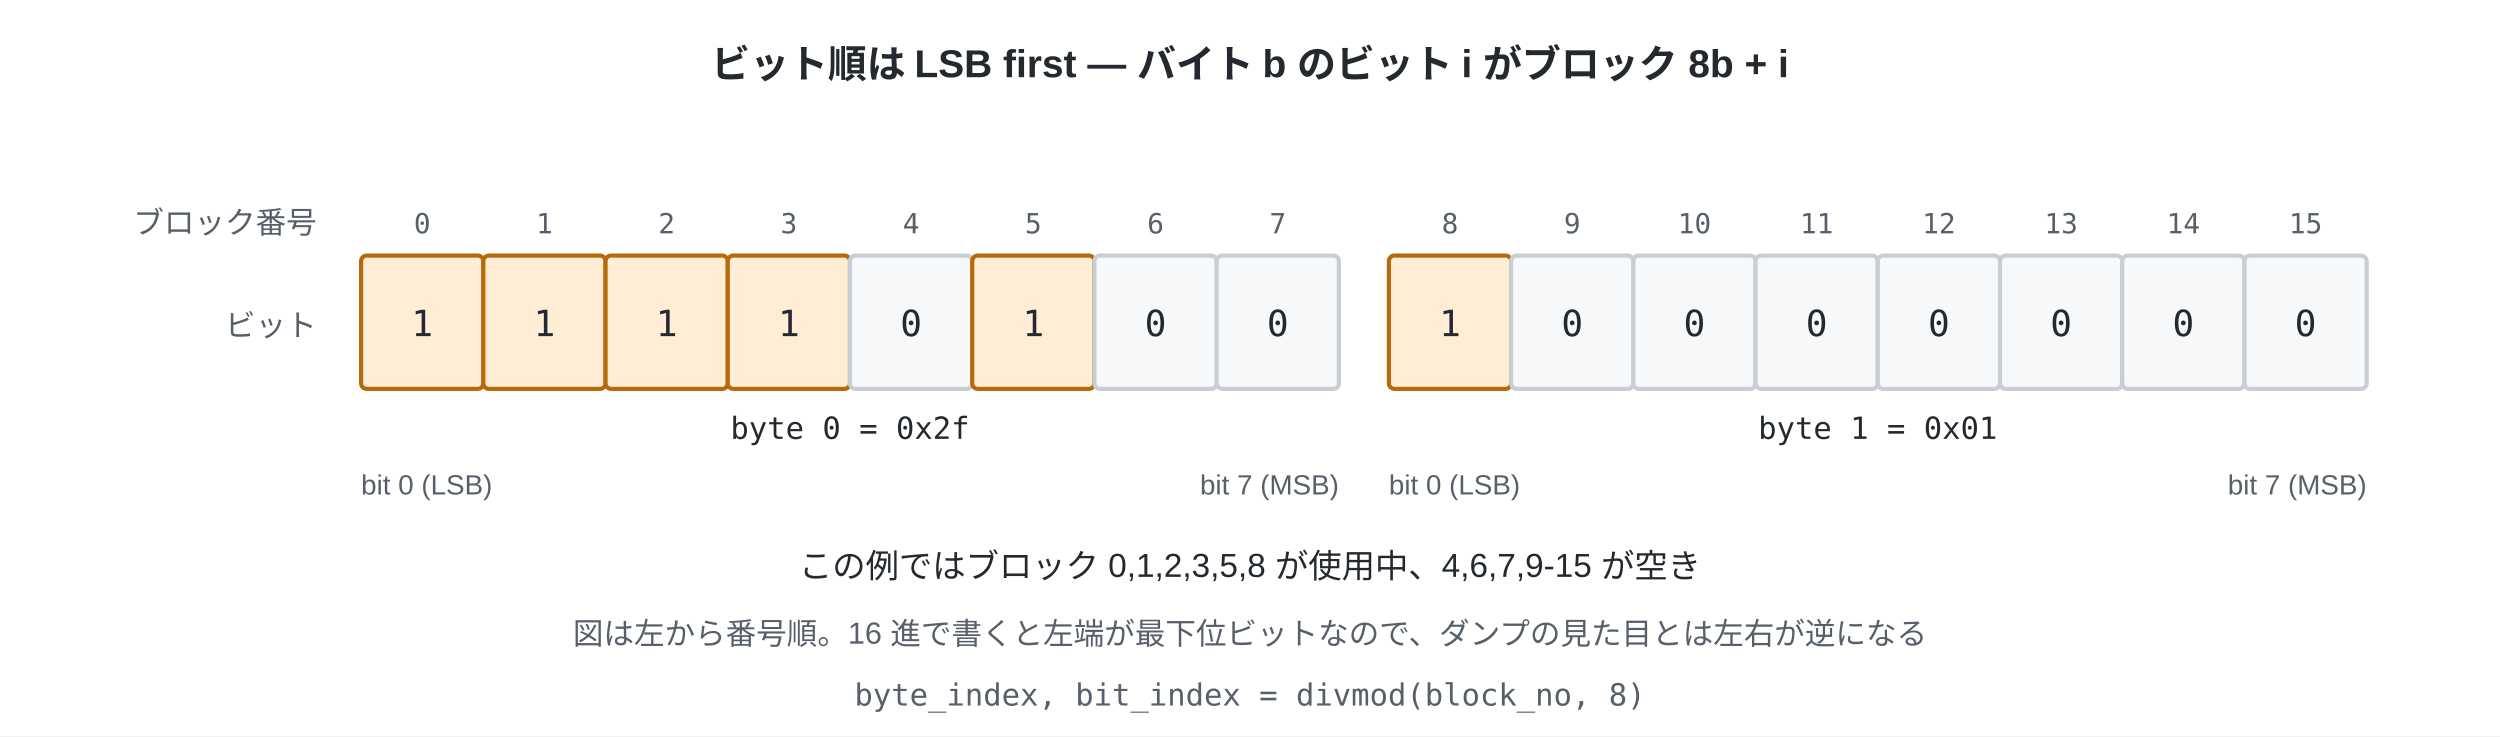
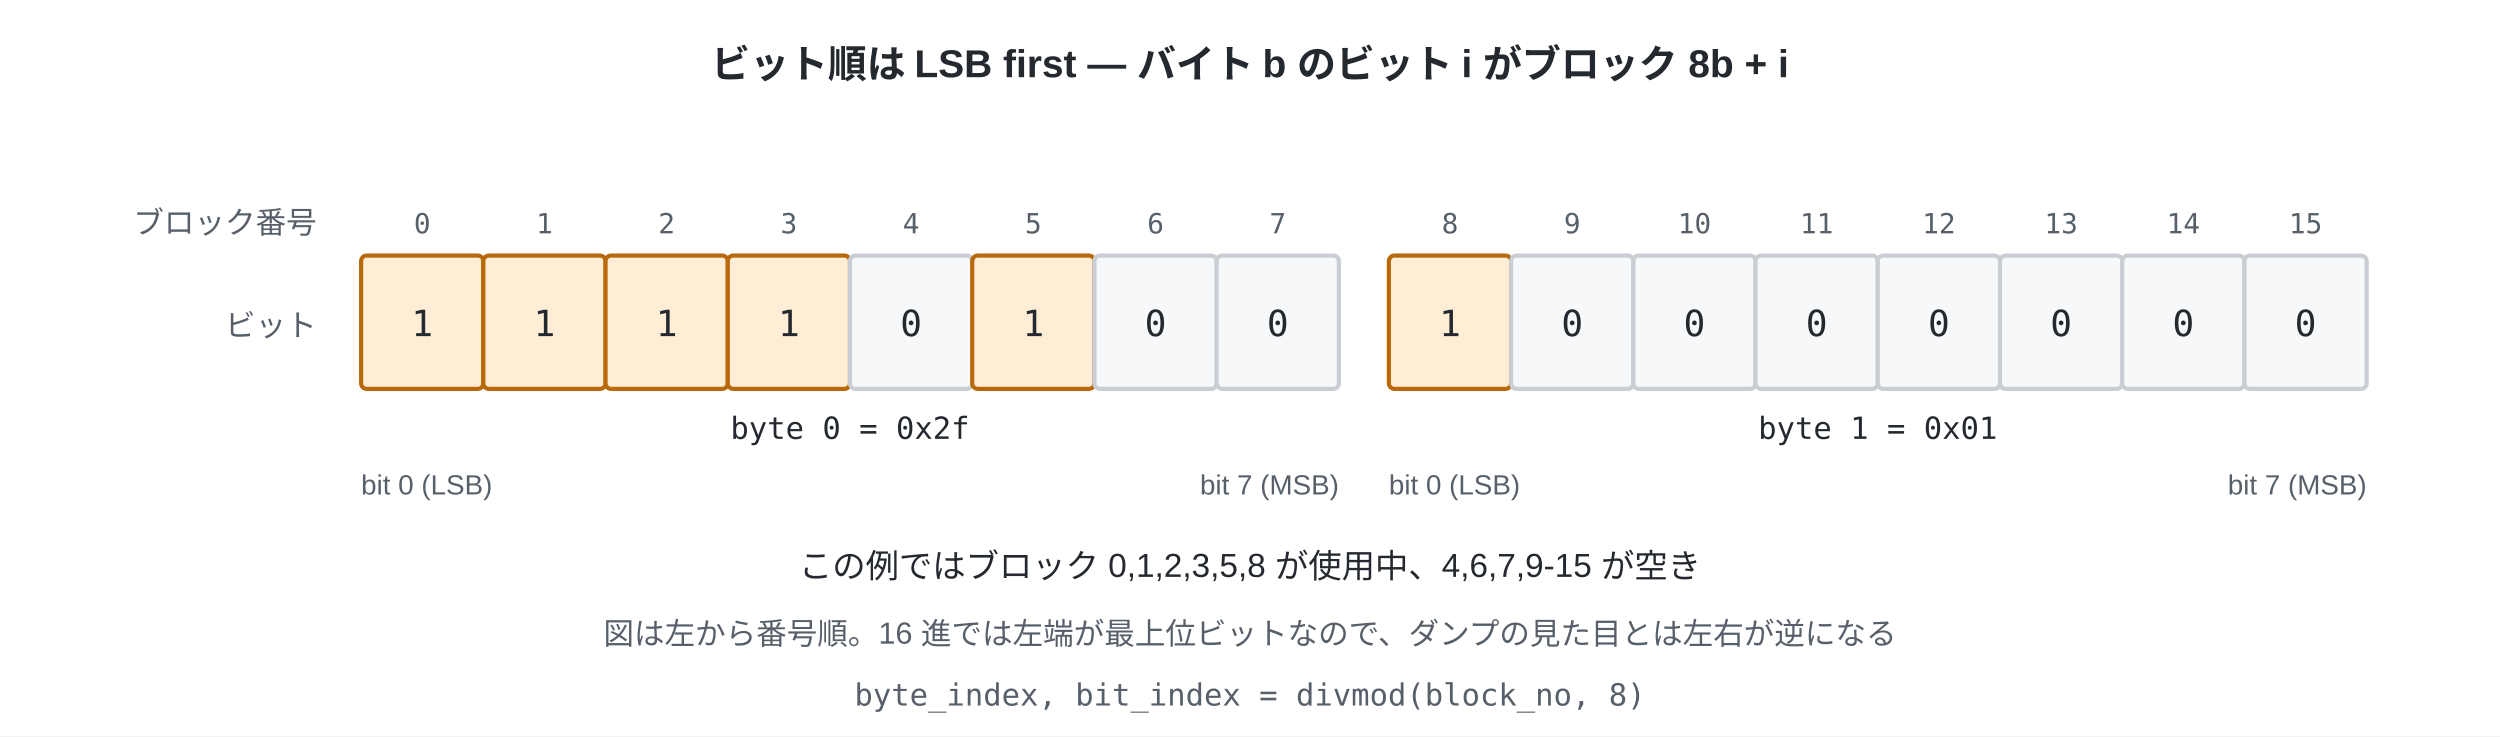
<svg xmlns="http://www.w3.org/2000/svg" width="900" height="265" viewBox="0 0 900 265" role="img" font-family="Helvetica Neue, Arial, Hiragino Sans, Noto Sans JP, sans-serif">
  <rect x="0" y="0" width="900" height="265" fill="#ffffff" />
  <defs>
    <marker id="a" viewBox="0 0 10 10" refX="9" refY="5" markerWidth="7" markerHeight="7" orient="auto-start-reverse">
      <path d="M 0 0 L 10 5 L 0 10 z" fill="#57606a" />
    </marker>
  </defs>
  <text x="450.0" y="28" font-size="14" fill="#24292f" text-anchor="middle" font-family="Helvetica Neue, Arial, Hiragino Sans, Noto Sans JP, sans-serif" font-weight="bold">ビット順は LSB first — バイト b のビット i がブロック 8b + i</text>
  <rect x="130" y="92" width="44" height="48" rx="2" fill="#ffedd5" stroke="#b8690b" stroke-width="1.5" />
  <text x="152.0" y="121.0" font-size="13" fill="#24292f" text-anchor="middle" font-family="SFMono-Regular, Menlo, Consolas, monospace" font-weight="normal">1</text>
  <text x="152.0" y="84" font-size="10" fill="#57606a" text-anchor="middle" font-family="SFMono-Regular, Menlo, Consolas, monospace" font-weight="normal">0</text>
  <rect x="174" y="92" width="44" height="48" rx="2" fill="#ffedd5" stroke="#b8690b" stroke-width="1.5" />
  <text x="196.0" y="121.0" font-size="13" fill="#24292f" text-anchor="middle" font-family="SFMono-Regular, Menlo, Consolas, monospace" font-weight="normal">1</text>
  <text x="196.0" y="84" font-size="10" fill="#57606a" text-anchor="middle" font-family="SFMono-Regular, Menlo, Consolas, monospace" font-weight="normal">1</text>
  <rect x="218" y="92" width="44" height="48" rx="2" fill="#ffedd5" stroke="#b8690b" stroke-width="1.5" />
  <text x="240.0" y="121.0" font-size="13" fill="#24292f" text-anchor="middle" font-family="SFMono-Regular, Menlo, Consolas, monospace" font-weight="normal">1</text>
  <text x="240.0" y="84" font-size="10" fill="#57606a" text-anchor="middle" font-family="SFMono-Regular, Menlo, Consolas, monospace" font-weight="normal">2</text>
  <rect x="262" y="92" width="44" height="48" rx="2" fill="#ffedd5" stroke="#b8690b" stroke-width="1.5" />
  <text x="284.0" y="121.0" font-size="13" fill="#24292f" text-anchor="middle" font-family="SFMono-Regular, Menlo, Consolas, monospace" font-weight="normal">1</text>
  <text x="284.0" y="84" font-size="10" fill="#57606a" text-anchor="middle" font-family="SFMono-Regular, Menlo, Consolas, monospace" font-weight="normal">3</text>
  <rect x="306" y="92" width="44" height="48" rx="2" fill="#f6f8fa" stroke="#c9ced4" stroke-width="1.5" />
  <text x="328.0" y="121.0" font-size="13" fill="#24292f" text-anchor="middle" font-family="SFMono-Regular, Menlo, Consolas, monospace" font-weight="normal">0</text>
  <text x="328.0" y="84" font-size="10" fill="#57606a" text-anchor="middle" font-family="SFMono-Regular, Menlo, Consolas, monospace" font-weight="normal">4</text>
  <rect x="350" y="92" width="44" height="48" rx="2" fill="#ffedd5" stroke="#b8690b" stroke-width="1.5" />
  <text x="372.0" y="121.0" font-size="13" fill="#24292f" text-anchor="middle" font-family="SFMono-Regular, Menlo, Consolas, monospace" font-weight="normal">1</text>
  <text x="372.0" y="84" font-size="10" fill="#57606a" text-anchor="middle" font-family="SFMono-Regular, Menlo, Consolas, monospace" font-weight="normal">5</text>
  <rect x="394" y="92" width="44" height="48" rx="2" fill="#f6f8fa" stroke="#c9ced4" stroke-width="1.5" />
  <text x="416.0" y="121.0" font-size="13" fill="#24292f" text-anchor="middle" font-family="SFMono-Regular, Menlo, Consolas, monospace" font-weight="normal">0</text>
  <text x="416.0" y="84" font-size="10" fill="#57606a" text-anchor="middle" font-family="SFMono-Regular, Menlo, Consolas, monospace" font-weight="normal">6</text>
  <rect x="438" y="92" width="44" height="48" rx="2" fill="#f6f8fa" stroke="#c9ced4" stroke-width="1.5" />
  <text x="460.0" y="121.0" font-size="13" fill="#24292f" text-anchor="middle" font-family="SFMono-Regular, Menlo, Consolas, monospace" font-weight="normal">0</text>
  <text x="460.0" y="84" font-size="10" fill="#57606a" text-anchor="middle" font-family="SFMono-Regular, Menlo, Consolas, monospace" font-weight="normal">7</text>
  <text x="306" y="158" font-size="11" fill="#24292f" text-anchor="middle" font-family="SFMono-Regular, Menlo, Consolas, monospace" font-weight="normal">byte 0 = 0x2f</text>
  <rect x="500" y="92" width="44" height="48" rx="2" fill="#ffedd5" stroke="#b8690b" stroke-width="1.5" />
  <text x="522.0" y="121.0" font-size="13" fill="#24292f" text-anchor="middle" font-family="SFMono-Regular, Menlo, Consolas, monospace" font-weight="normal">1</text>
  <text x="522.0" y="84" font-size="10" fill="#57606a" text-anchor="middle" font-family="SFMono-Regular, Menlo, Consolas, monospace" font-weight="normal">8</text>
  <rect x="544" y="92" width="44" height="48" rx="2" fill="#f6f8fa" stroke="#c9ced4" stroke-width="1.5" />
  <text x="566.0" y="121.0" font-size="13" fill="#24292f" text-anchor="middle" font-family="SFMono-Regular, Menlo, Consolas, monospace" font-weight="normal">0</text>
  <text x="566.0" y="84" font-size="10" fill="#57606a" text-anchor="middle" font-family="SFMono-Regular, Menlo, Consolas, monospace" font-weight="normal">9</text>
  <rect x="588" y="92" width="44" height="48" rx="2" fill="#f6f8fa" stroke="#c9ced4" stroke-width="1.5" />
  <text x="610.0" y="121.0" font-size="13" fill="#24292f" text-anchor="middle" font-family="SFMono-Regular, Menlo, Consolas, monospace" font-weight="normal">0</text>
  <text x="610.0" y="84" font-size="10" fill="#57606a" text-anchor="middle" font-family="SFMono-Regular, Menlo, Consolas, monospace" font-weight="normal">10</text>
  <rect x="632" y="92" width="44" height="48" rx="2" fill="#f6f8fa" stroke="#c9ced4" stroke-width="1.5" />
  <text x="654.0" y="121.0" font-size="13" fill="#24292f" text-anchor="middle" font-family="SFMono-Regular, Menlo, Consolas, monospace" font-weight="normal">0</text>
  <text x="654.0" y="84" font-size="10" fill="#57606a" text-anchor="middle" font-family="SFMono-Regular, Menlo, Consolas, monospace" font-weight="normal">11</text>
  <rect x="676" y="92" width="44" height="48" rx="2" fill="#f6f8fa" stroke="#c9ced4" stroke-width="1.5" />
  <text x="698.0" y="121.0" font-size="13" fill="#24292f" text-anchor="middle" font-family="SFMono-Regular, Menlo, Consolas, monospace" font-weight="normal">0</text>
  <text x="698.0" y="84" font-size="10" fill="#57606a" text-anchor="middle" font-family="SFMono-Regular, Menlo, Consolas, monospace" font-weight="normal">12</text>
  <rect x="720" y="92" width="44" height="48" rx="2" fill="#f6f8fa" stroke="#c9ced4" stroke-width="1.5" />
  <text x="742.0" y="121.0" font-size="13" fill="#24292f" text-anchor="middle" font-family="SFMono-Regular, Menlo, Consolas, monospace" font-weight="normal">0</text>
  <text x="742.0" y="84" font-size="10" fill="#57606a" text-anchor="middle" font-family="SFMono-Regular, Menlo, Consolas, monospace" font-weight="normal">13</text>
  <rect x="764" y="92" width="44" height="48" rx="2" fill="#f6f8fa" stroke="#c9ced4" stroke-width="1.5" />
  <text x="786.0" y="121.0" font-size="13" fill="#24292f" text-anchor="middle" font-family="SFMono-Regular, Menlo, Consolas, monospace" font-weight="normal">0</text>
  <text x="786.0" y="84" font-size="10" fill="#57606a" text-anchor="middle" font-family="SFMono-Regular, Menlo, Consolas, monospace" font-weight="normal">14</text>
  <rect x="808" y="92" width="44" height="48" rx="2" fill="#f6f8fa" stroke="#c9ced4" stroke-width="1.5" />
  <text x="830.0" y="121.0" font-size="13" fill="#24292f" text-anchor="middle" font-family="SFMono-Regular, Menlo, Consolas, monospace" font-weight="normal">0</text>
  <text x="830.0" y="84" font-size="10" fill="#57606a" text-anchor="middle" font-family="SFMono-Regular, Menlo, Consolas, monospace" font-weight="normal">15</text>
  <text x="676" y="158" font-size="11" fill="#24292f" text-anchor="middle" font-family="SFMono-Regular, Menlo, Consolas, monospace" font-weight="normal">byte 1 = 0x01</text>
  <text x="130" y="178" font-size="10" fill="#57606a" text-anchor="start" font-family="Helvetica Neue, Arial, Hiragino Sans, Noto Sans JP, sans-serif" font-weight="normal">bit 0 (LSB)</text>
  <text x="482" y="178" font-size="10" fill="#57606a" text-anchor="end" font-family="Helvetica Neue, Arial, Hiragino Sans, Noto Sans JP, sans-serif" font-weight="normal">bit 7 (MSB)</text>
  <text x="500" y="178" font-size="10" fill="#57606a" text-anchor="start" font-family="Helvetica Neue, Arial, Hiragino Sans, Noto Sans JP, sans-serif" font-weight="normal">bit 0 (LSB)</text>
  <text x="852" y="178" font-size="10" fill="#57606a" text-anchor="end" font-family="Helvetica Neue, Arial, Hiragino Sans, Noto Sans JP, sans-serif" font-weight="normal">bit 7 (MSB)</text>
  <text x="114" y="84" font-size="11" fill="#57606a" text-anchor="end" font-family="Helvetica Neue, Arial, Hiragino Sans, Noto Sans JP, sans-serif" font-weight="normal">ブロック番号</text>
  <text x="114" y="121.0" font-size="11" fill="#57606a" text-anchor="end" font-family="Helvetica Neue, Arial, Hiragino Sans, Noto Sans JP, sans-serif" font-weight="normal">ビット</text>
  <text x="450.0" y="208" font-size="12" fill="#24292f" text-anchor="middle" font-family="Helvetica Neue, Arial, Hiragino Sans, Noto Sans JP, sans-serif" font-weight="normal">この例ではブロック 0,1,2,3,5,8 が使用中、4,6,7,9-15 が空き</text>
-   <text x="450.0" y="232" font-size="11" fill="#57606a" text-anchor="middle" font-family="Helvetica Neue, Arial, Hiragino Sans, Noto Sans JP, sans-serif" font-weight="normal">図は左から番号順。16 進で書くと左端が最下位ビットなので、ダンプの見た目とは左右が逆になる</text>
+   <text x="450.0" y="232" font-size="11" fill="#57606a" text-anchor="middle" font-family="Helvetica Neue, Arial, Hiragino Sans, Noto Sans JP, sans-serif" font-weight="normal">図は左から番号順。16 進では左端が最上位ビットなので、ダンプの見た目とは左右が逆になる</text>
  <text x="450.0" y="254" font-size="11" fill="#57606a" text-anchor="middle" font-family="SFMono-Regular, Menlo, Consolas, monospace" font-weight="normal">byte_index, bit_index = divmod(block_no, 8)</text>
</svg>
